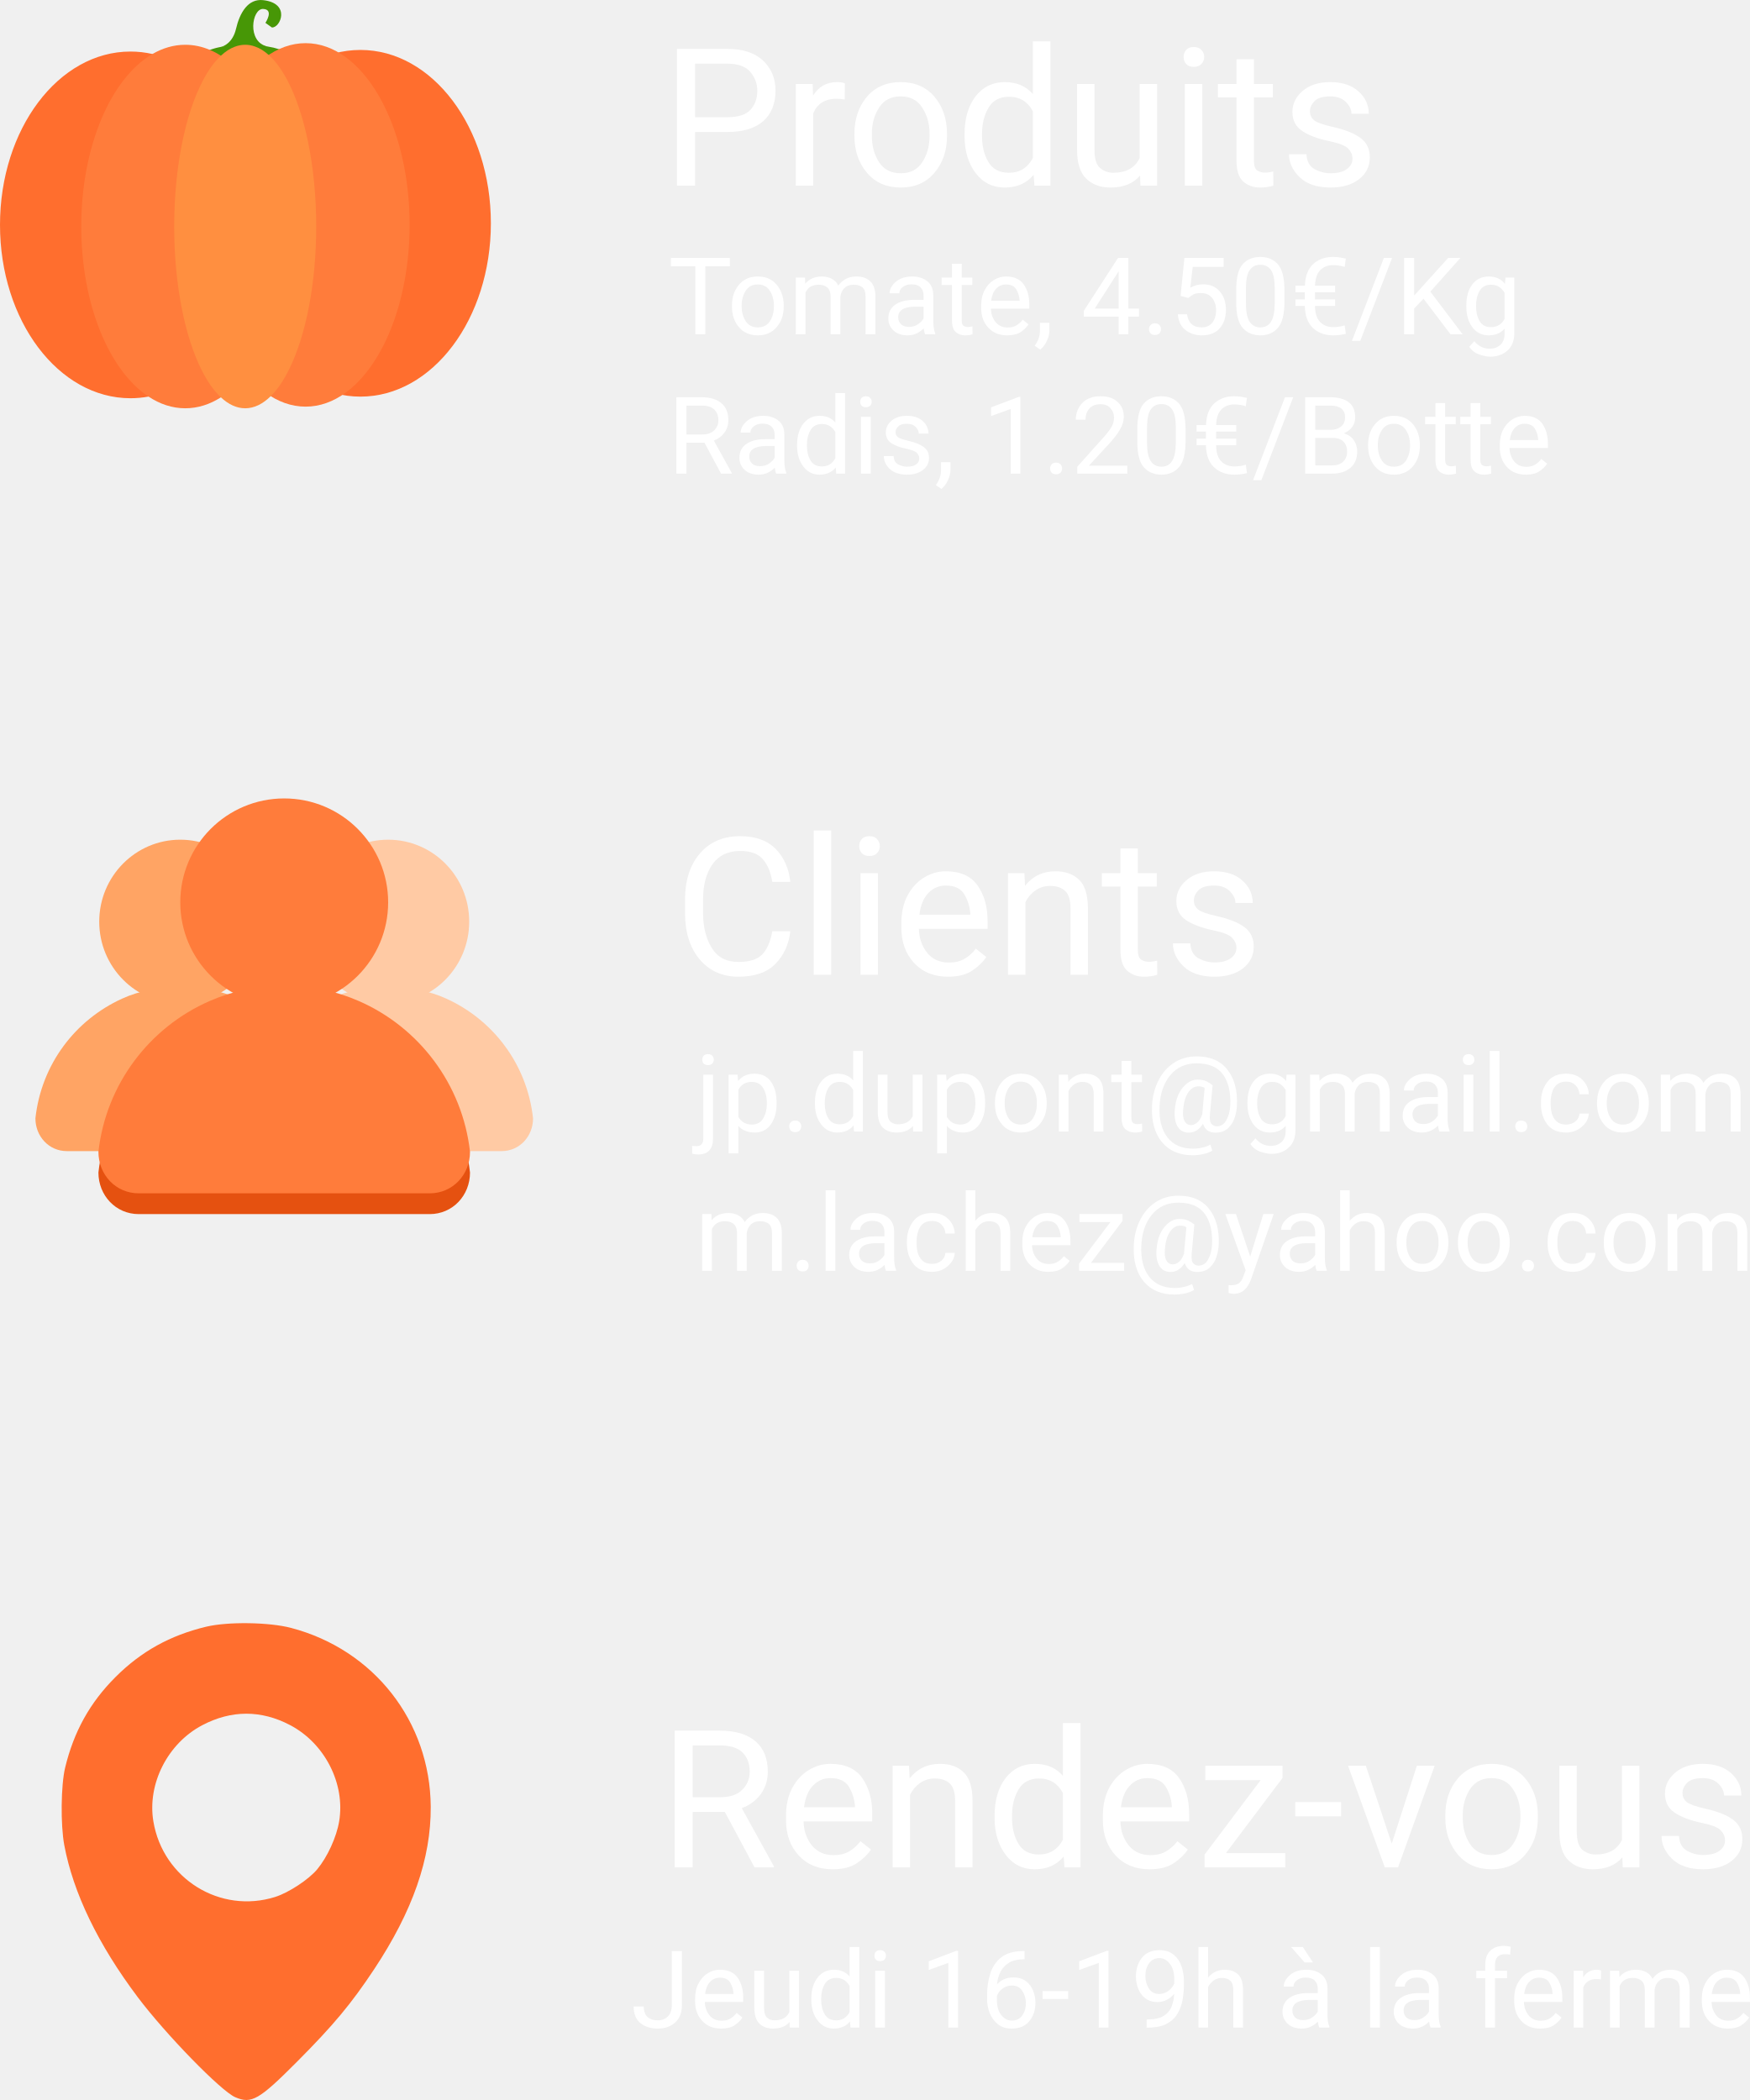
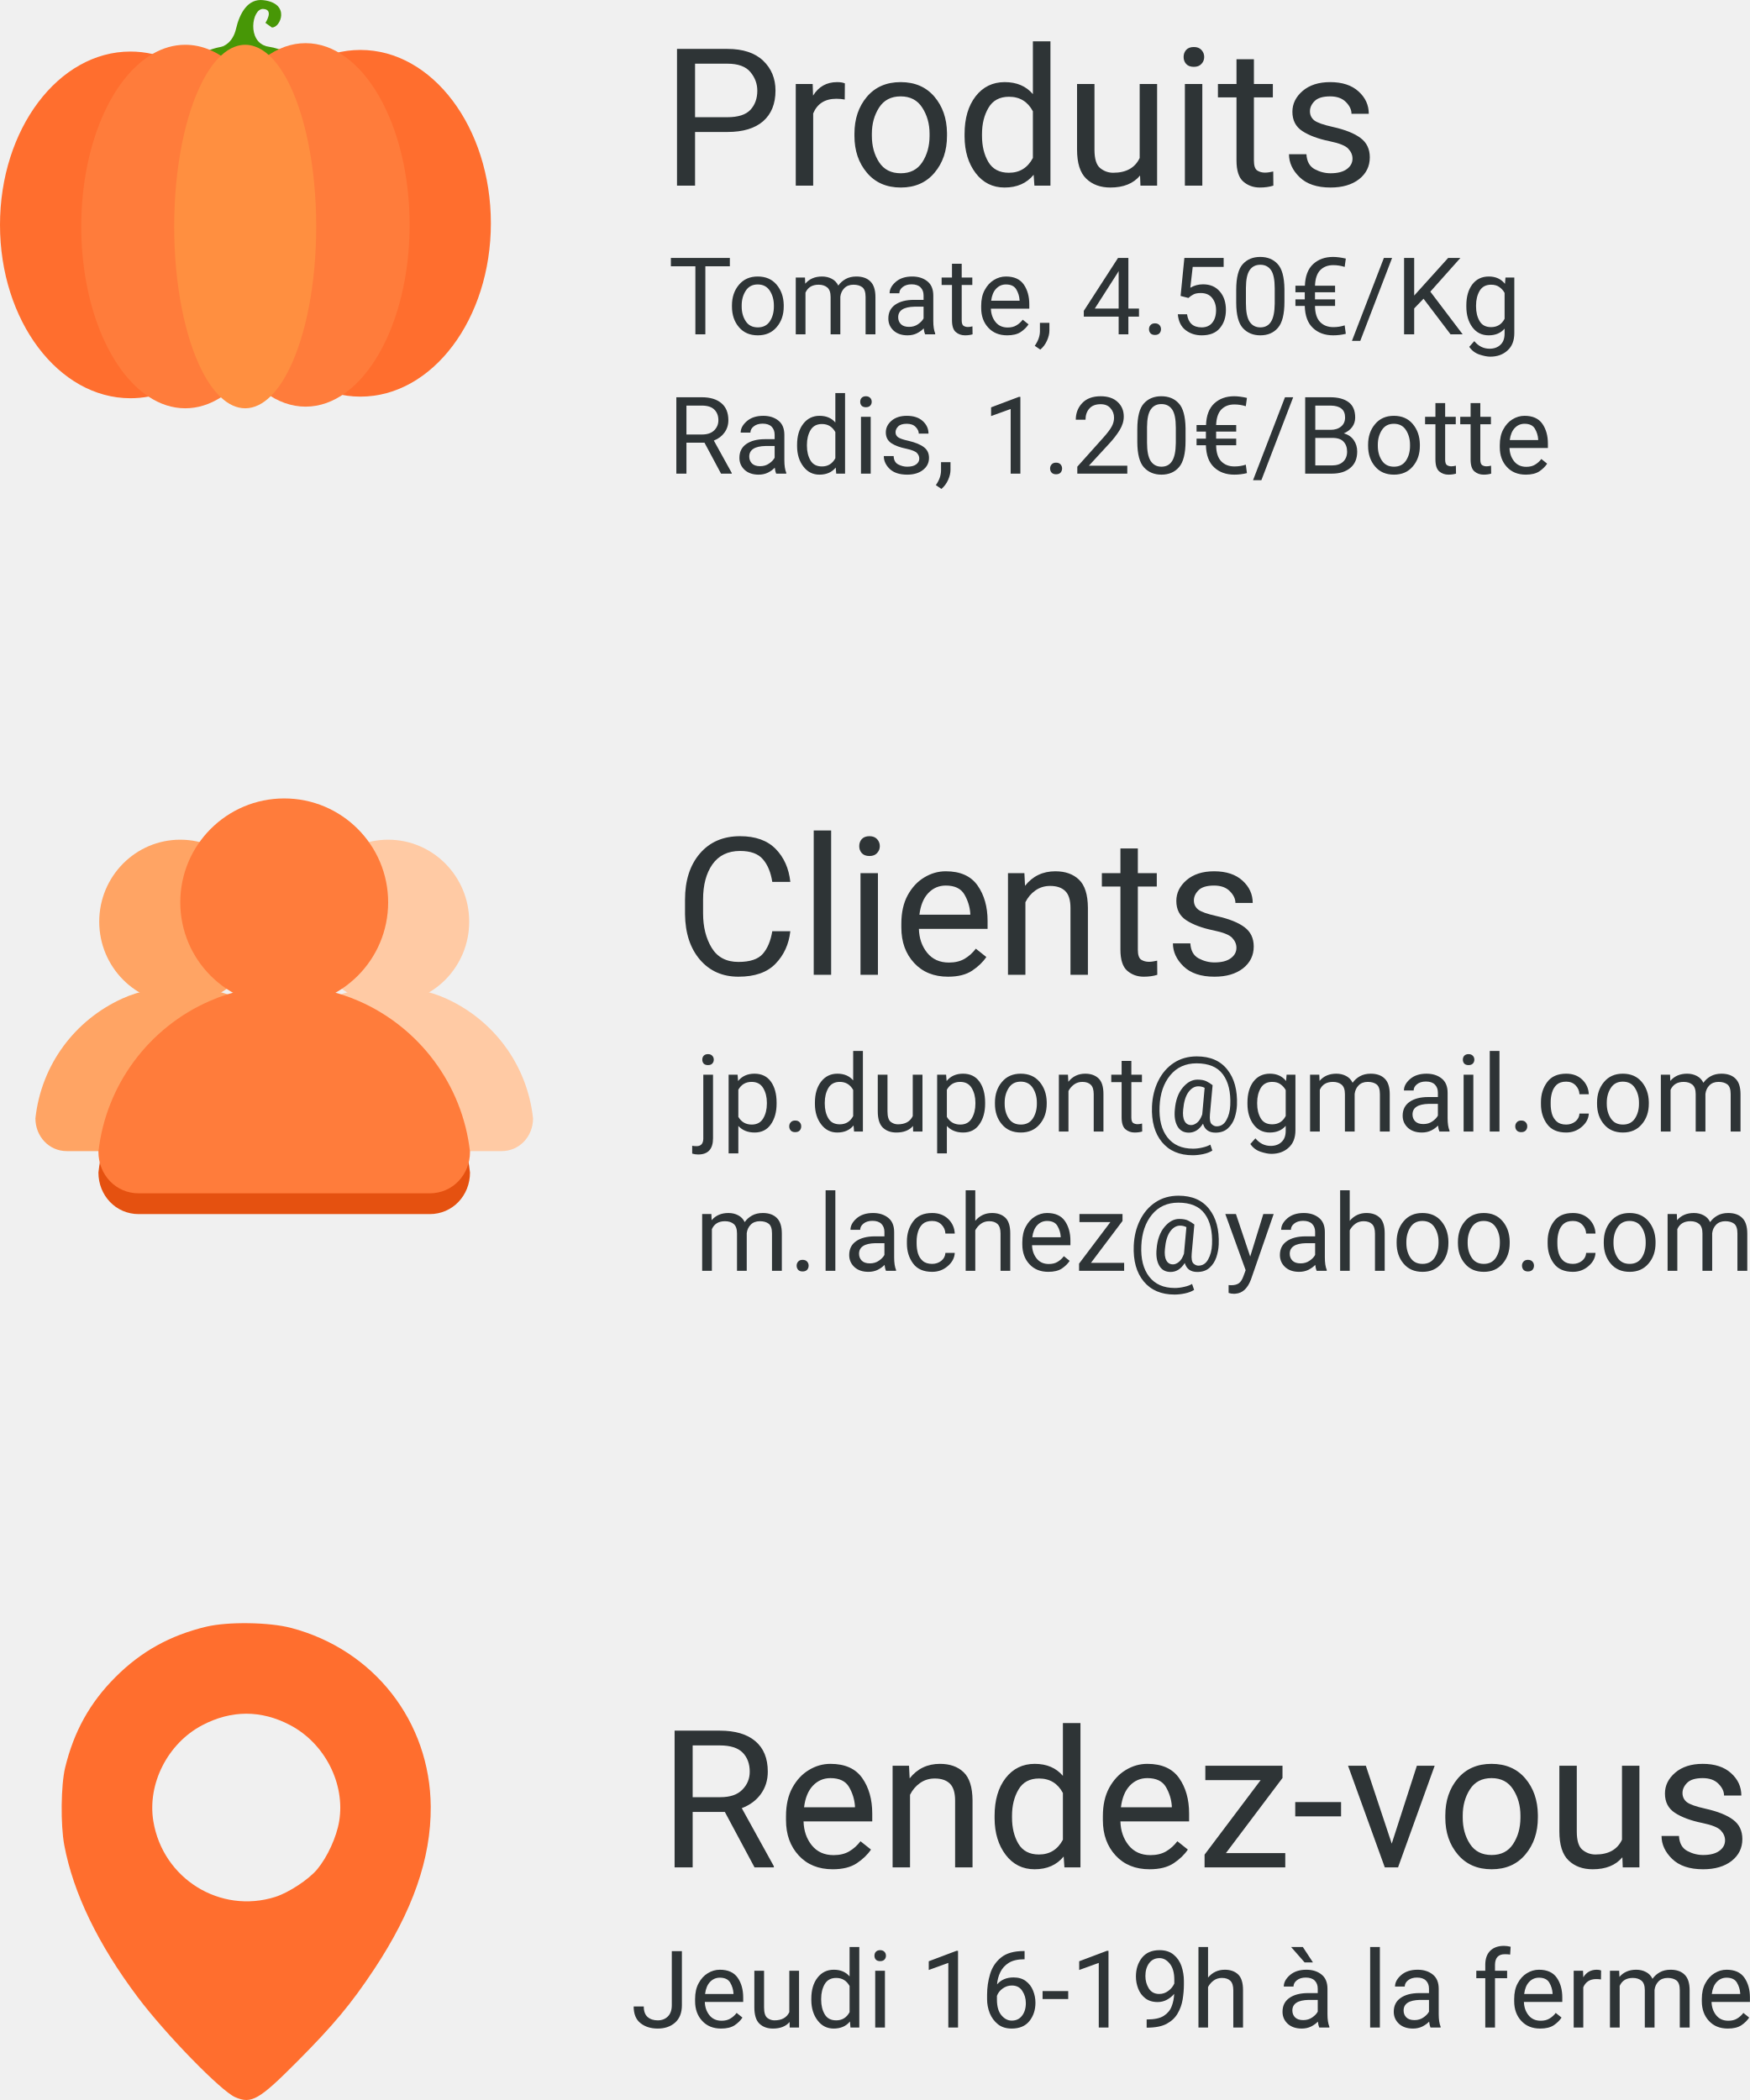
<svg xmlns="http://www.w3.org/2000/svg" width="61.112mm" height="73.351mm" viewBox="0 0 216.54 259.905" id="svg8353" version="1.1">
  <defs id="defs8355" />
  <g id="layer1" transform="translate(-214.5873,-373.8383)">
-     <text xml:space="preserve" style="font-style:normal;font-variant:normal;font-weight:normal;font-stretch:normal;font-size:23.816px;line-height:125%;font-family:roboto;-inkscape-font-specification:'roboto, Normal';text-align:start;letter-spacing:0px;word-spacing:0px;writing-mode:lr-tb;text-anchor:start;display:inline;opacity:1;fill:#ffffff;fill-opacity:1;stroke:none;stroke-width:1px;stroke-linecap:butt;stroke-linejoin:miter;stroke-opacity:1" x="297.965" y="494.487" id="text4973">
+     <text xml:space="preserve" style="font-style:normal;font-variant:normal;font-weight:normal;font-stretch:normal;font-size:23.816px;line-height:125%;font-family:roboto;-inkscape-font-specification:'roboto, Normal';text-align:start;letter-spacing:0px;word-spacing:0px;writing-mode:lr-tb;text-anchor:start;display:inline;opacity:1;fill:#2e3436;fill-opacity:1;stroke:none;stroke-width:1px;stroke-linecap:butt;stroke-linejoin:miter;stroke-opacity:1;" x="297.965" y="494.487" id="text4973">
      <tspan id="tspan4975" x="297.965" y="494.487">Clients</tspan>
    </text>
-     <text xml:space="preserve" style="font-style:normal;font-variant:normal;font-weight:normal;font-stretch:normal;font-size:23.816px;line-height:125%;font-family:roboto;-inkscape-font-specification:'roboto, Normal';text-align:start;letter-spacing:0px;word-spacing:0px;writing-mode:lr-tb;text-anchor:start;display:inline;opacity:1;fill:#ffffff;fill-opacity:1;stroke:none;stroke-width:1px;stroke-linecap:butt;stroke-linejoin:miter;stroke-opacity:1" x="296.393" y="396.809" id="text4977">
+     <text xml:space="preserve" style="font-style:normal;font-variant:normal;font-weight:normal;font-stretch:normal;font-size:23.816px;line-height:125%;font-family:roboto;-inkscape-font-specification:'roboto, Normal';text-align:start;letter-spacing:0px;word-spacing:0px;writing-mode:lr-tb;text-anchor:start;display:inline;opacity:1;fill:#2e3436;fill-opacity:1;stroke:none;stroke-width:1px;stroke-linecap:butt;stroke-linejoin:miter;stroke-opacity:1;" x="296.393" y="396.809" id="text4977">
      <tspan id="tspan4979" x="296.393" y="396.809">Produits</tspan>
    </text>
-     <text xml:space="preserve" style="font-style:normal;font-variant:normal;font-weight:normal;font-stretch:normal;font-size:23.816px;line-height:125%;font-family:roboto;-inkscape-font-specification:'roboto, Normal';text-align:start;letter-spacing:0px;word-spacing:0px;writing-mode:lr-tb;text-anchor:start;display:inline;opacity:1;fill:#ffffff;fill-opacity:1;stroke:none;stroke-width:1px;stroke-linecap:butt;stroke-linejoin:miter;stroke-opacity:1" x="296.098" y="604.956" id="text4981">
+     <text xml:space="preserve" style="font-style:normal;font-variant:normal;font-weight:normal;font-stretch:normal;font-size:23.816px;line-height:125%;font-family:roboto;-inkscape-font-specification:'roboto, Normal';text-align:start;letter-spacing:0px;word-spacing:0px;writing-mode:lr-tb;text-anchor:start;display:inline;opacity:1;fill:#2e3436;fill-opacity:1;stroke:none;stroke-width:1px;stroke-linecap:butt;stroke-linejoin:miter;stroke-opacity:1;" x="296.098" y="604.956" id="text4981">
      <tspan id="tspan4983" x="296.098" y="604.956">Rendez-vous</tspan>
    </text>
-     <text xml:space="preserve" style="font-style:normal;font-variant:normal;font-weight:normal;font-stretch:normal;font-size:17.729px;line-height:125%;font-family:roboto;-inkscape-font-specification:'roboto, Normal';text-align:start;letter-spacing:0px;word-spacing:0px;writing-mode:lr-tb;text-anchor:start;display:inline;opacity:1;fill:#ffffff;fill-opacity:1;stroke:none;stroke-width:1px;stroke-linecap:butt;stroke-linejoin:miter;stroke-opacity:1" x="300.663" y="513.878" id="text4985">
-       <tspan id="tspan4987" x="300.663" y="513.878" style="font-size:13.297px;fill:#ffffff">jp.dupont@gmail.com</tspan>
+     <text xml:space="preserve" style="font-style:normal;font-variant:normal;font-weight:normal;font-stretch:normal;font-size:17.729px;line-height:125%;font-family:roboto;-inkscape-font-specification:'roboto, Normal';text-align:start;letter-spacing:0px;word-spacing:0px;writing-mode:lr-tb;text-anchor:start;display:inline;opacity:1;fill:#2e3436;fill-opacity:1;stroke:none;stroke-width:1px;stroke-linecap:butt;stroke-linejoin:miter;stroke-opacity:1;" x="300.663" y="513.878" id="text4985">
+       <tspan id="tspan4987" x="300.663" y="513.878" style="font-size:13.297px;fill:#2e3436;">jp.dupont@gmail.com</tspan>
    </text>
-     <text xml:space="preserve" style="font-style:normal;font-variant:normal;font-weight:normal;font-stretch:normal;font-size:17.729px;line-height:125%;font-family:roboto;-inkscape-font-specification:'roboto, Normal';text-align:start;letter-spacing:0px;word-spacing:0px;writing-mode:lr-tb;text-anchor:start;display:inline;opacity:1;fill:#ffffff;fill-opacity:1;stroke:none;stroke-width:1px;stroke-linecap:butt;stroke-linejoin:miter;stroke-opacity:1" x="300.57" y="531.12" id="text4985-1">
-       <tspan id="tspan4987-5" x="300.57" y="531.12" style="font-size:13.297px;fill:#ffffff">m.lachez@yahoo.com</tspan>
+     <text xml:space="preserve" style="font-style:normal;font-variant:normal;font-weight:normal;font-stretch:normal;font-size:17.729px;line-height:125%;font-family:roboto;-inkscape-font-specification:'roboto, Normal';text-align:start;letter-spacing:0px;word-spacing:0px;writing-mode:lr-tb;text-anchor:start;display:inline;opacity:1;fill:#2e3436;fill-opacity:1;stroke:none;stroke-width:1px;stroke-linecap:butt;stroke-linejoin:miter;stroke-opacity:1;" x="300.57" y="531.12" id="text4985-1">
+       <tspan id="tspan4987-5" x="300.57" y="531.12" style="font-size:13.297px;fill:#2e3436;">m.lachez@yahoo.com</tspan>
    </text>
-     <text xml:space="preserve" style="font-style:normal;font-variant:normal;font-weight:normal;font-stretch:normal;font-size:17.729px;line-height:125%;font-family:roboto;-inkscape-font-specification:'roboto, Normal';text-align:start;letter-spacing:0px;word-spacing:0px;writing-mode:lr-tb;text-anchor:start;display:inline;opacity:1;fill:#ffffff;fill-opacity:1;stroke:none;stroke-width:1px;stroke-linecap:butt;stroke-linejoin:miter;stroke-opacity:1" x="297.279" y="415.216" id="text4985-5">
-       <tspan id="tspan4987-4" x="297.279" y="415.216" style="font-size:13.297px;fill:#ffffff">Tomate, 4.50€/Kg</tspan>
+     <text xml:space="preserve" style="font-style:normal;font-variant:normal;font-weight:normal;font-stretch:normal;font-size:17.729px;line-height:125%;font-family:roboto;-inkscape-font-specification:'roboto, Normal';text-align:start;letter-spacing:0px;word-spacing:0px;writing-mode:lr-tb;text-anchor:start;display:inline;opacity:1;fill:#2e3436;fill-opacity:1;stroke:none;stroke-width:1px;stroke-linecap:butt;stroke-linejoin:miter;stroke-opacity:1;" x="297.279" y="415.216" id="text4985-5">
+       <tspan id="tspan4987-4" x="297.279" y="415.216" style="font-size:13.297px;fill:#2e3436;">Tomate, 4.50€/Kg</tspan>
    </text>
-     <text xml:space="preserve" style="font-style:normal;font-variant:normal;font-weight:normal;font-stretch:normal;font-size:17.729px;line-height:125%;font-family:roboto;-inkscape-font-specification:'roboto, Normal';text-align:start;letter-spacing:0px;word-spacing:0px;writing-mode:lr-tb;text-anchor:start;display:inline;opacity:1;fill:#ffffff;fill-opacity:1;stroke:none;stroke-width:1px;stroke-linecap:butt;stroke-linejoin:miter;stroke-opacity:1" x="297.186" y="432.458" id="text4985-1-7">
-       <tspan id="tspan4987-5-6" x="297.186" y="432.458" style="font-size:13.297px;fill:#ffffff">Radis, 1.20€/Botte</tspan>
+     <text xml:space="preserve" style="font-style:normal;font-variant:normal;font-weight:normal;font-stretch:normal;font-size:17.729px;line-height:125%;font-family:roboto;-inkscape-font-specification:'roboto, Normal';text-align:start;letter-spacing:0px;word-spacing:0px;writing-mode:lr-tb;text-anchor:start;display:inline;opacity:1;fill:#2e3436;fill-opacity:1;stroke:none;stroke-width:1px;stroke-linecap:butt;stroke-linejoin:miter;stroke-opacity:1;" x="297.186" y="432.458" id="text4985-1-7">
+       <tspan id="tspan4987-5-6" x="297.186" y="432.458" style="font-size:13.297px;fill:#2e3436;">Radis, 1.20€/Botte</tspan>
    </text>
-     <text xml:space="preserve" style="font-style:normal;font-variant:normal;font-weight:normal;font-stretch:normal;font-size:17.729px;line-height:125%;font-family:roboto;-inkscape-font-specification:'roboto, Normal';text-align:start;letter-spacing:0px;word-spacing:0px;writing-mode:lr-tb;text-anchor:start;display:inline;opacity:1;fill:#ffffff;fill-opacity:1;stroke:none;stroke-width:1px;stroke-linecap:butt;stroke-linejoin:miter;stroke-opacity:1" x="292.658" y="624.779" id="text4985-1-7-5">
-       <tspan id="tspan4987-5-6-6" x="292.658" y="624.779" style="font-size:13.297px;fill:#ffffff">Jeudi 16-19h à la ferme</tspan>
+     <text xml:space="preserve" style="font-style:normal;font-variant:normal;font-weight:normal;font-stretch:normal;font-size:17.729px;line-height:125%;font-family:roboto;-inkscape-font-specification:'roboto, Normal';text-align:start;letter-spacing:0px;word-spacing:0px;writing-mode:lr-tb;text-anchor:start;display:inline;opacity:1;fill:#2e3436;fill-opacity:1;stroke:none;stroke-width:1px;stroke-linecap:butt;stroke-linejoin:miter;stroke-opacity:1;" x="292.658" y="624.779" id="text4985-1-7-5">
+       <tspan id="tspan4987-5-6-6" x="292.658" y="624.779" style="font-size:13.297px;fill:#2e3436;">Jeudi 16-19h à la ferme</tspan>
    </text>
    <g style="display:inline;opacity:1" id="g6033" transform="matrix(2.572307,0,0,2.572307,218.8901,-2177.85)">
      <g id="g6035" transform="matrix(0.77981,0,0,0.78862,2.9634,174.84)" style="fill:#ffcaa4;fill-opacity:1">
        <path id="path6037" transform="translate(6,1088.4)" d="M 17,4 A 5,5 0 1 1 7,4 5,5 0 1 1 17,4 Z" style="fill:#ffcaa4;fill-opacity:1" />
        <path id="path6039" d="m 18,1096.4 c -1.277,0 -2.494,0.2 -3.594,0.7 -2.885,1.3 -4.978,4 -5.343,7.3 0,1.1 0.833,2 1.938,2 l 14,0 c 1.105,0 1.938,-0.9 1.938,-2 -0.366,-3.3 -2.459,-6 -5.344,-7.3 -1.1,-0.5 -2.317,-0.7 -3.594,-0.7 z" style="fill:#ffcaa4;fill-opacity:1" />
      </g>
      <g id="g6041" transform="matrix(0.77981,0,0,0.78862,-7.0366,174.84)" style="fill:#ffa464;fill-opacity:1">
        <path id="path6043" transform="translate(6,1088.4)" d="M 17,4 A 5,5 0 1 1 7,4 5,5 0 1 1 17,4 Z" style="fill:#ffa464;fill-opacity:1" />
        <path id="path6045" d="m 18,1096.4 c -1.277,0 -2.494,0.2 -3.594,0.7 -2.885,1.3 -4.978,4 -5.343,7.3 0,1.1 0.833,2 1.938,2 l 14,0 c 1.105,0 1.938,-0.9 1.938,-2 -0.366,-3.3 -2.459,-6 -5.344,-7.3 -1.1,-0.5 -2.317,-0.7 -3.594,-0.7 z" style="fill:#ffa464;fill-opacity:1" />
      </g>
      <path id="path6047" d="m 8.406,1041.1 c -2.886,1.3 -4.978,4 -5.344,7.3 0,1.1 0.833,2 1.938,2 l 14,0 c 1.105,0 1.938,-0.9 1.938,-2 -0.366,-3.3 -2.459,-6 -5.344,-7.3 -0.649,1.3 -2.011,2.3 -3.594,2.3 -1.583,0 -2.945,-1 -3.594,-2.3 z" style="fill:#e55110;fill-opacity:1" />
      <g id="g6122" style="fill:#ff7c3b;fill-opacity:1">
        <path style="fill:#ff7c3b;fill-opacity:1" d="M 17,4 A 5,5 0 1 1 7,4 5,5 0 1 1 17,4 Z" transform="translate(0,1031.4)" id="path6049" />
        <path style="fill:#ff7c3b;fill-opacity:1" d="m 12,11 c -1.277,0 -2.494,0.269 -3.594,0.75 -2.886,1.262 -4.978,3.997 -5.344,7.25 0,1.105 0.833,2 1.938,2 l 14,0 c 1.105,0 1.938,-0.895 1.938,-2 C 20.572,15.747 18.479,13.012 15.594,11.75 14.494,11.269 13.277,11 12,11 Z" transform="translate(0,1028.4)" id="path6051" />
      </g>
    </g>
    <g style="display:inline;opacity:1" transform="matrix(0.3723031,0,0,-0.3723031,141.4384,561.0572)" id="g7884">
      <g transform="translate(286.8468,493.7342)" id="g806">
        <path id="path808" style="fill:#479706;fill-opacity:1;fill-rule:nonzero;stroke:none" d="m 0,0 -2.15,1.54 c 0,0 2.99,4.46 -0.76,4.62 -3.75,0.17 -5.49,-11.01 1.42,-12.47 l -4.07,-0.04 -3.23,-0.03 -3.56,-0.03 -4.56,-0.04 c 0,0 0.01,0 0.04,0.01 0.03,0 0.05,0.01 0.07,0.01 0.63,0.17 3.77,1.23 4.88,5.99 0.56,2.42 1.53,5.11 3.13,7.03 1.43,1.71 3.36,2.8 5.96,2.49 C 6.34,8 2.84,-0.17 0,0" />
      </g>
      <g transform="translate(292.6368,483.8543)" id="g810">
        <path id="path812" style="fill:#479706;fill-opacity:1;fill-rule:nonzero;stroke:none" d="m 0,0 c 0,-1.06 -1.4,-2.02 -3.71,-2.75 -2.23,-0.7 -5.32,-1.19 -8.81,-1.33 -0.67,-0.03 -1.36,-0.04 -2.06,-0.04 -0.89,0 -1.77,0.02 -2.61,0.07 -3.33,0.17 -6.26,0.65 -8.39,1.34 -2.23,0.73 -3.58,1.67 -3.58,2.71 0,0.9 1.03,1.74 2.77,2.42 1.02,0.4 2.29,0.75 3.73,1.02 0.03,0 0.05,0.01 0.07,0.01 2.26,0.43 4.97,0.67 7.88,0.68 l 0.13,0 c 2.66,0 5.15,-0.2 7.3,-0.56 1.46,-0.23 2.75,-0.54 3.83,-0.9 C -1.29,1.94 0,1.02 0,0" />
      </g>
      <g transform="translate(283.1969,428.1043)" id="g814">
        <path id="path816" style="fill:#ff6e2e;fill-opacity:1;fill-rule:nonzero;stroke:none" d="m 0,0 c 0,-9.74 -1.82,-18.92 -5.04,-26.97 -0.03,-0.09 -0.06,-0.17 -0.1,-0.25 -1.74,-4.321 -3.88,-8.3 -6.37,-11.87 -2.42,-3.491 -5.17,-6.58 -8.18,-9.18 -5.22,-4.54 -11.22,-7.61 -17.67,-8.8 -1.96,-0.36 -3.96,-0.551 -6,-0.551 -23.95,0 -43.36,25.79 -43.36,57.621 0,31.82 19.41,57.63 43.36,57.63 2.49,0 4.94,-0.28 7.31,-0.82 6.12,-1.38 11.79,-4.46 16.75,-8.86 2.86,-2.54 5.47,-5.52 7.79,-8.86 2.43,-3.49 4.54,-7.38 6.25,-11.58 0.05,-0.1 0.09,-0.19 0.12,-0.29 C -1.86,19.11 0,9.84 0,0" />
      </g>
      <g transform="translate(292.6368,427.5643)" id="g818">
        <path id="path820" style="fill:#ff7c3b;fill-opacity:1;fill-rule:nonzero;stroke:none" d="m 0,0 c 0,-14.621 -2.97,-28.02 -7.91,-38.46 -1.88,-3.98 -4.05,-7.54 -6.46,-10.56 -0.06,-0.09 -0.13,-0.18 -0.21,-0.271 -2.49,-3.099 -5.23,-5.629 -8.16,-7.489 -3.69,-2.36 -7.68,-3.64 -11.84,-3.64 -4.3,0 -8.42,1.37 -12.22,3.89 -13.06,8.619 -22.35,30.68 -22.35,56.53 0,26.71 9.91,49.37 23.66,57.35 3.43,1.99 7.1,3.07 10.91,3.07 2.82,0 5.57,-0.59 8.19,-1.71 1.25,-0.52 2.46,-1.17 3.65,-1.93 1.94,-1.23 3.79,-2.75 5.55,-4.54 0.82,-0.83 1.61,-1.72 2.39,-2.67 0.07,-0.09 0.15,-0.18 0.22,-0.28 2.23,-2.76 4.26,-5.97 6.05,-9.55 C -3.22,29.12 0,15.22 0,0" />
      </g>
      <g transform="translate(272.9117,428.6434)" id="g822">
        <path id="path824" style="fill:#ff6e2e;fill-opacity:1;fill-rule:nonzero;stroke:none" d="m 0,0 c 0,-31.824 19.413,-57.625 43.36,-57.625 23.947,0 43.361,25.801 43.361,57.625 0,31.826 -19.414,57.625 -43.361,57.625 C 19.413,57.625 0,31.826 0,0" />
      </g>
      <g transform="translate(263.4723,428.1043)" id="g826">
        <path id="path828" style="fill:#ff7c3b;fill-opacity:1;fill-rule:nonzero;stroke:none" d="m 0,0 c 0,-33.367 15.479,-60.417 34.575,-60.417 19.096,0 34.575,27.05 34.575,60.417 0,33.367 -15.479,60.418 -34.575,60.418 C 15.479,60.418 0,33.367 0,0" />
      </g>
      <g transform="translate(301.5767,427.5643)" id="g830">
        <path id="path832" style="fill:#ff8f40;fill-opacity:1;fill-rule:nonzero;stroke:none" d="m 0,0 c 0,-19.14 -3.48,-36.21 -8.91,-47.27 -1.85,-3.811 -3.95,-6.91 -6.21,-9.13 -2.61,-2.58 -5.44,-3.99 -8.4,-4.02 l -0.08,0 c -2.84,0 -5.56,1.28 -8.08,3.64 -2.32,2.159 -4.48,5.23 -6.39,9.05 -5.56,11.05 -9.13,28.319 -9.13,47.73 0,19.86 3.74,37.48 9.52,48.49 0.99,1.9 2.05,3.61 3.16,5.09 0.92,1.23 1.86,2.3 2.84,3.2 1.47,1.38 3.01,2.39 4.6,2.98 1.12,0.43 2.27,0.65 3.43,0.66 l 0.13,0 c 1.09,-0.01 2.17,-0.21 3.23,-0.6 1.55,-0.54 3.05,-1.49 4.49,-2.78 1.09,-0.97 2.14,-2.14 3.15,-3.5 1.04,-1.4 2.04,-3 2.99,-4.78 C -3.81,37.77 0,20.02 0,0" />
      </g>
    </g>
    <path style="display:inline;opacity:1;fill:#ff6e2e;fill-opacity:1" d="m 243.685,633.393 c -1.767,-0.768 -8.609,-7.795 -12.055,-12.379 -4.91,-6.534 -7.983,-12.897 -9.091,-18.825 -0.468,-2.507 -0.414,-7.414 0.107,-9.572 1.081,-4.479 3.064,-8.049 6.233,-11.218 3.17,-3.17 6.748,-5.158 11.218,-6.231 2.664,-0.64 7.773,-0.57 10.493,0.143 10.271,2.692 17.235,11.603 17.299,22.139 0.039,6.404 -2.232,12.916 -7.025,20.145 -2.815,4.245 -5.015,6.885 -9.486,11.378 -4.739,4.763 -5.672,5.299 -7.694,4.42 z m 4.98,-24.79 c 1.658,-0.524 4.131,-2.155 5.177,-3.413 1.267,-1.526 2.392,-3.987 2.716,-5.944 0.77,-4.649 -1.778,-9.644 -6.072,-11.901 -3.588,-1.885 -7.27,-1.881 -10.873,0.015 -4.27,2.244 -6.817,7.251 -6.049,11.889 1.179,7.117 8.275,11.514 15.1,9.357 z" id="path6120" />
  </g>
</svg>
